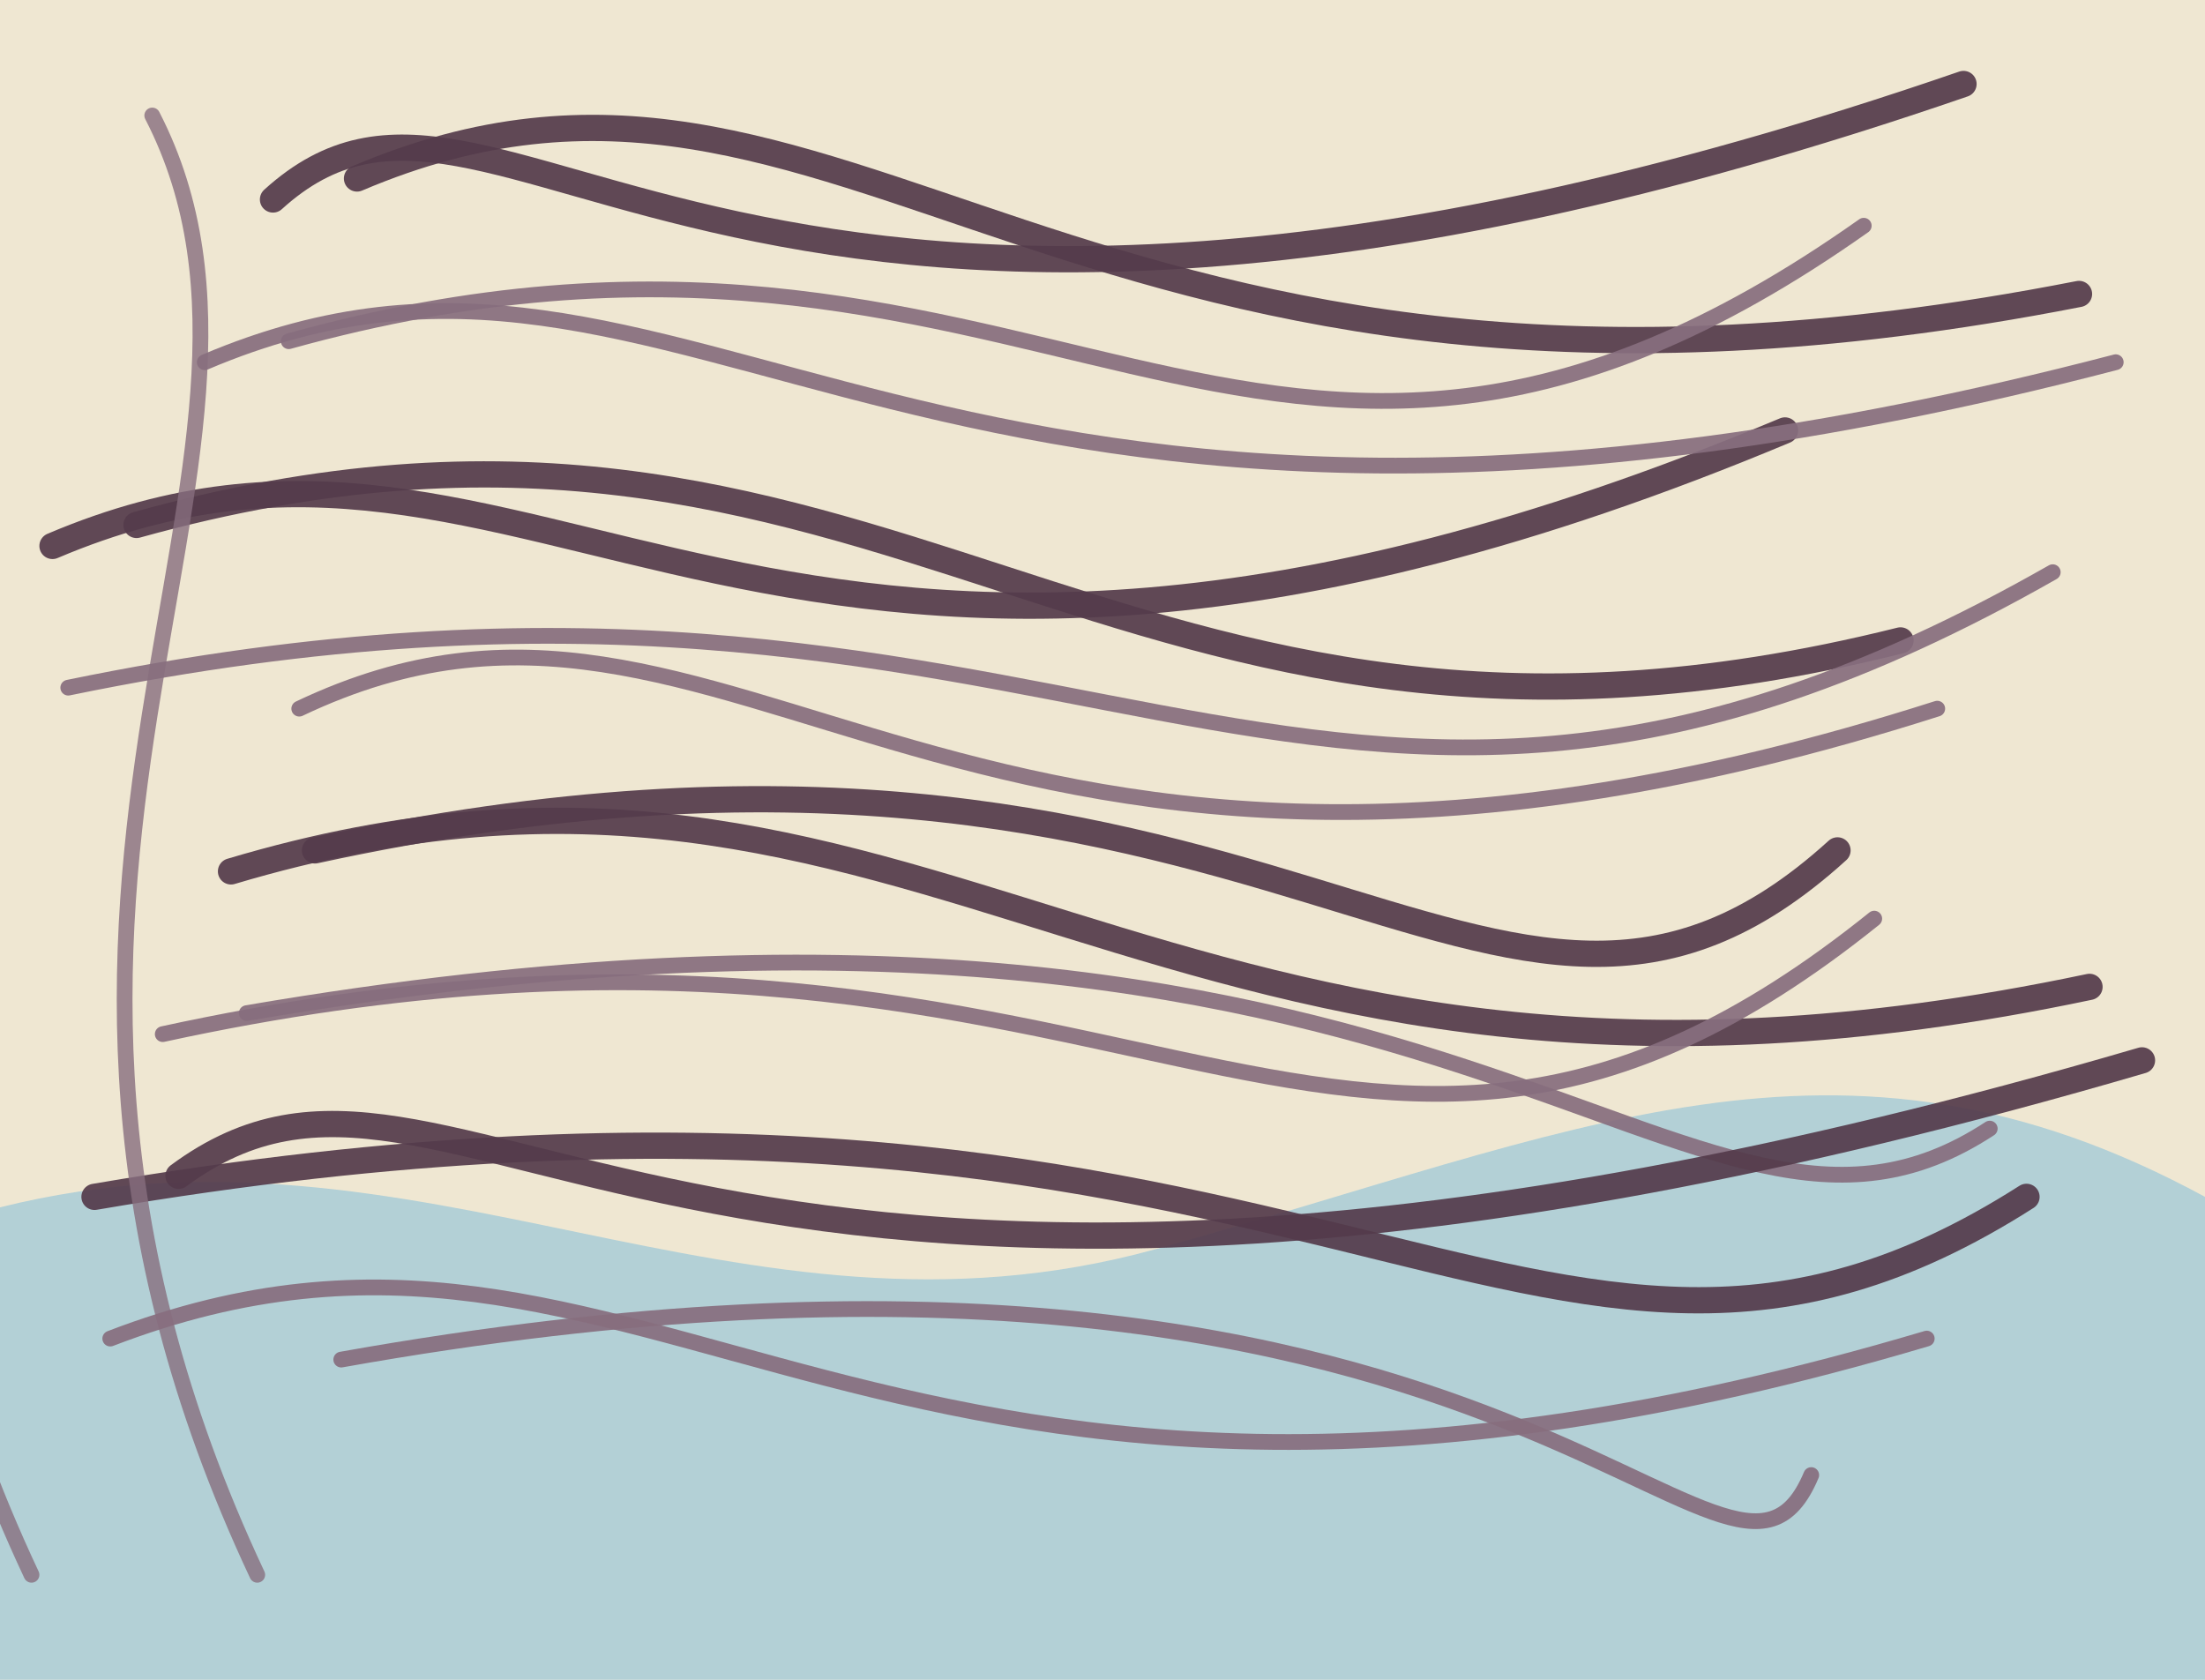
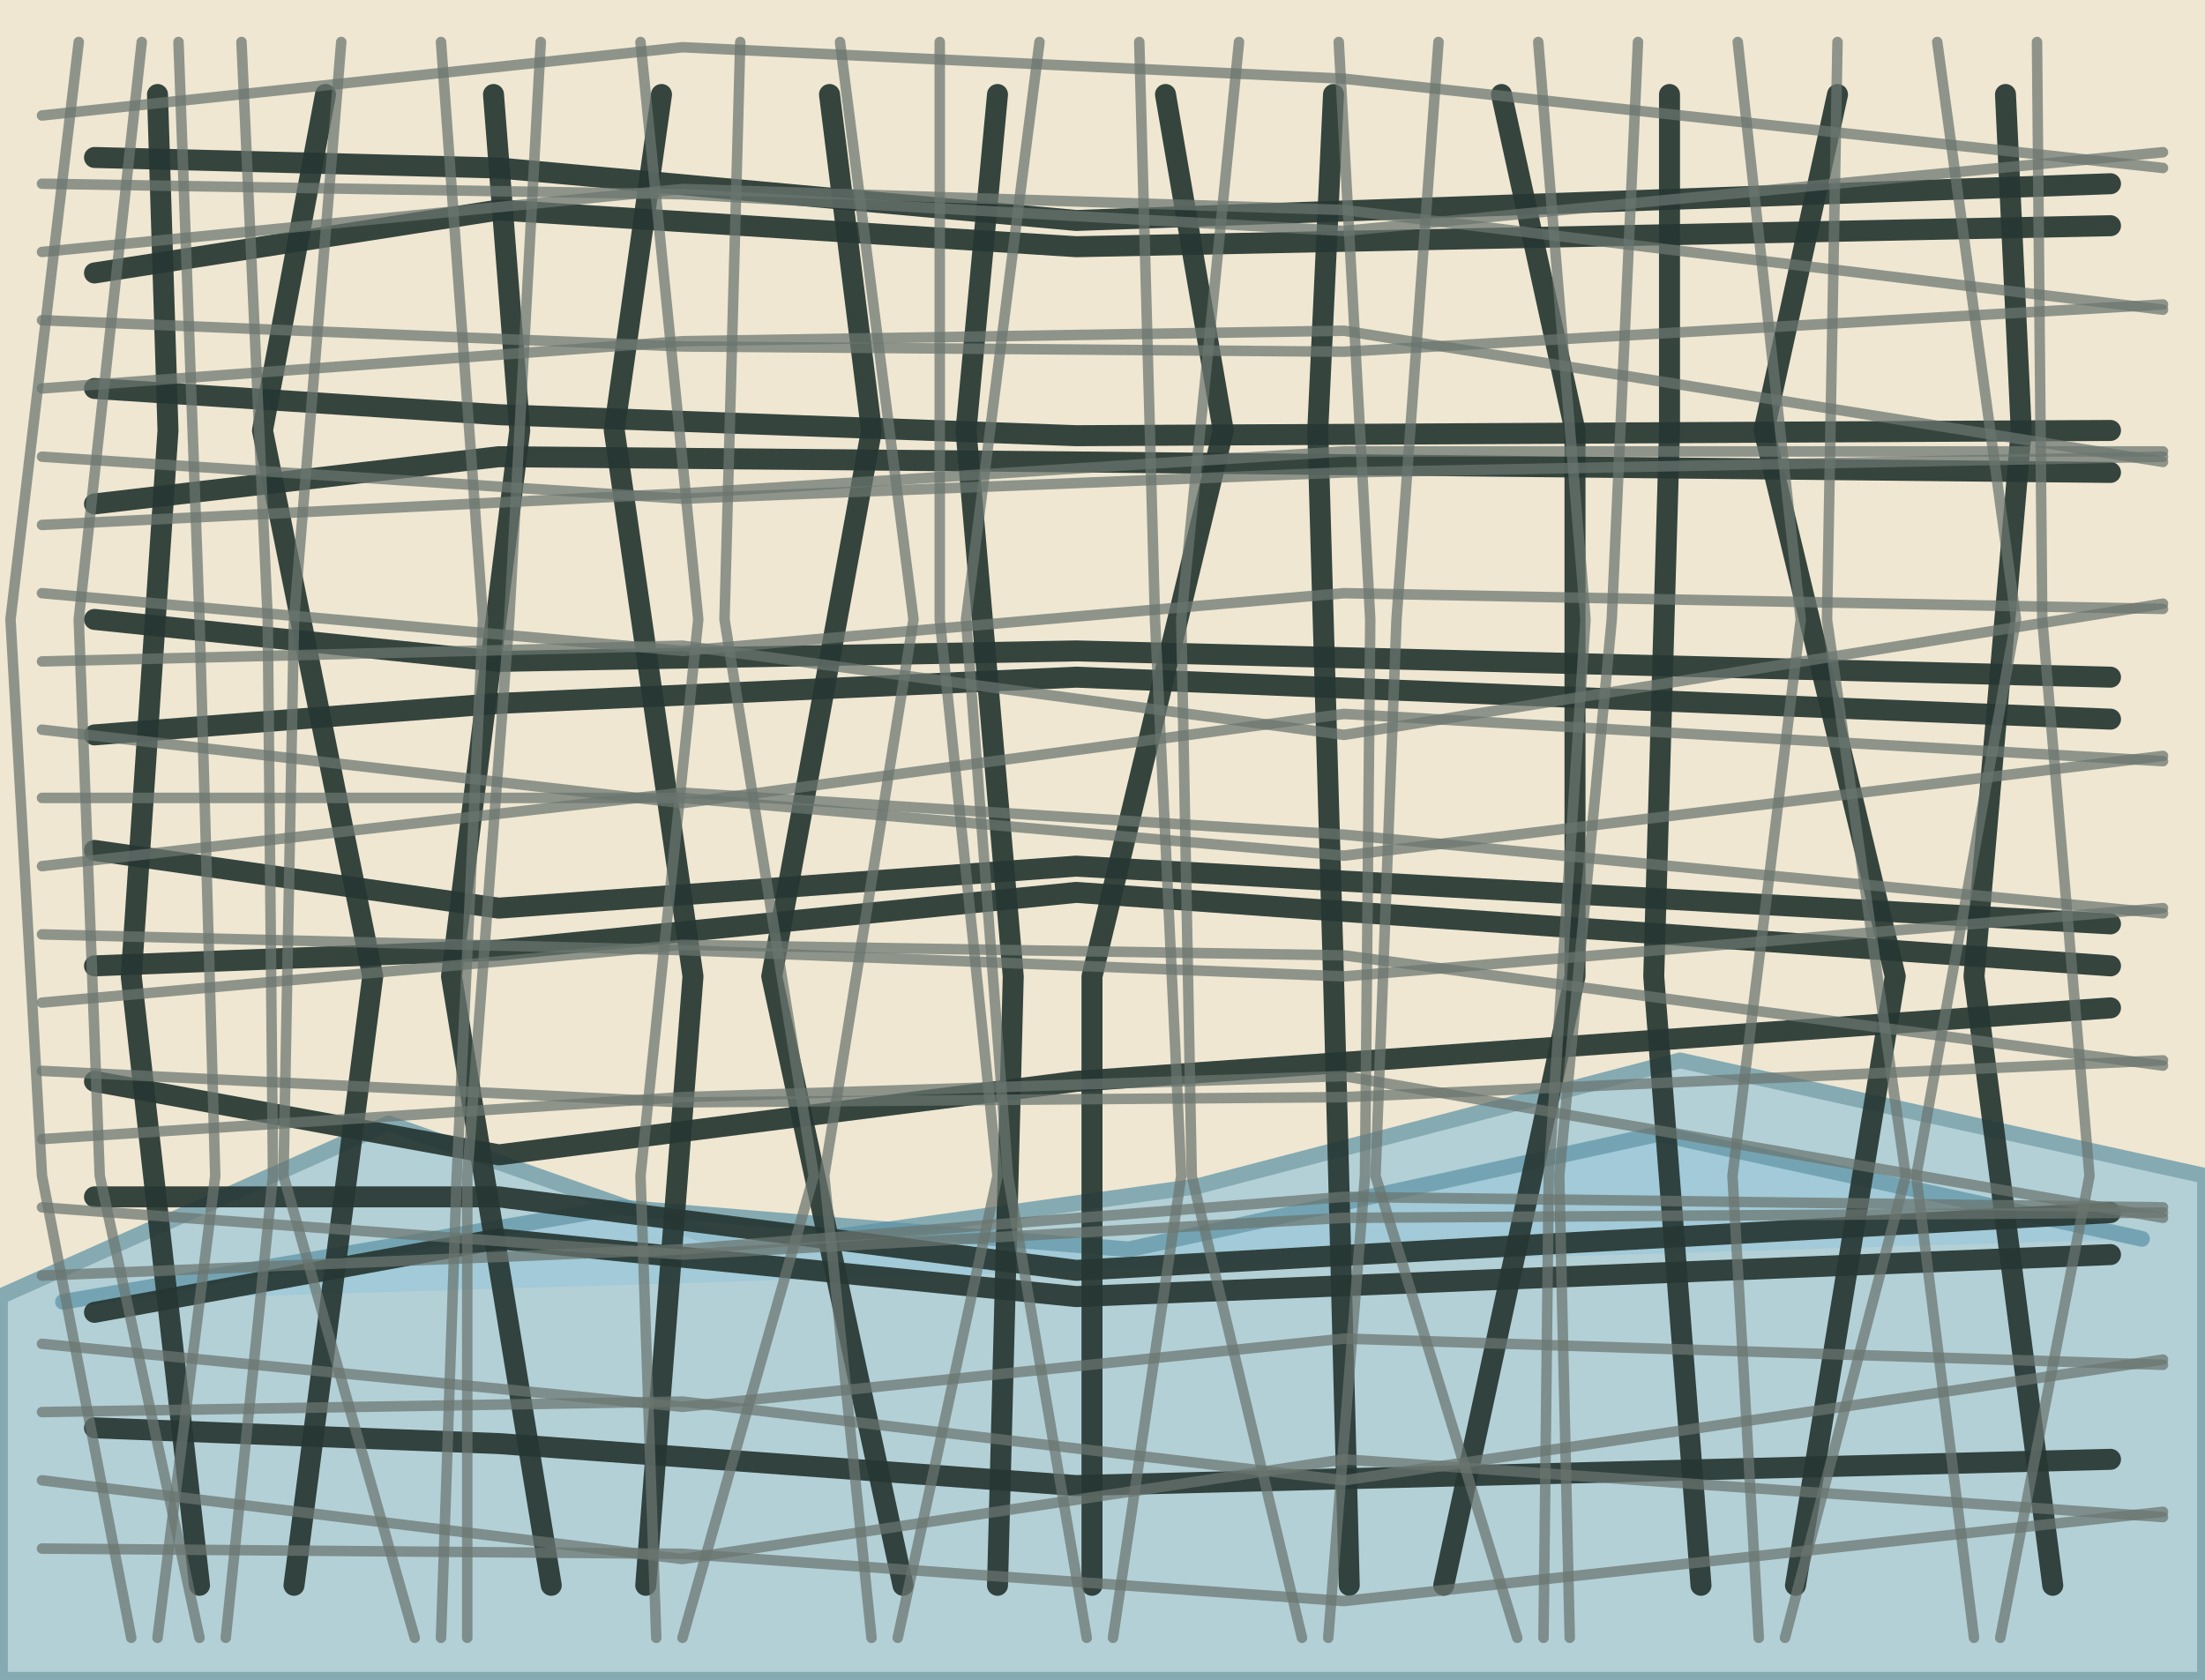
- <svg xmlns="http://www.w3.org/2000/svg" viewBox="0 0 420 320" role="img" aria-label="Unlabeled street grid stage 2">
+ <svg xmlns="http://www.w3.org/2000/svg" viewBox="0 0 420 320" role="img" aria-label="Unlabeled street-grid crop">
  <rect width="420" height="320" fill="#efe7d2" />
-   <path d="M0 230 C80 210 140 260 220 238 S350 190 420 228 L420 320 L0 320 Z" fill="#9bc7d8" opacity="0.72" />
-   <g>
-     <path d="M10 104 C104 64 144 164 340 82" fill="none" stroke="hsl(322 18% 28%)" stroke-width="5" stroke-linecap="round" opacity="0.92" />
-     <path d="M57 135 C141 95 181 195 369 135" fill="none" stroke="hsl(322 10% 48%)" stroke-width="3" stroke-linecap="round" opacity="0.92" />
-     <path d="M44 166 C178 126 218 226 398 188" fill="none" stroke="hsl(322 18% 28%)" stroke-width="5" stroke-linecap="round" opacity="0.92" />
-     <path d="M31 197 C215 157 255 257 357 175" fill="none" stroke="hsl(322 10% 48%)" stroke-width="3" stroke-linecap="round" opacity="0.92" />
-     <path d="M18 228 C252 188 292 288 386 228" fill="none" stroke="hsl(322 18% 28%)" stroke-width="5" stroke-linecap="round" opacity="0.92" />
-     <path d="M65 259 C289 219 329 319 345 281" fill="none" stroke="hsl(322 10% 48%)" stroke-width="3" stroke-linecap="round" opacity="0.92" />
-     <path d="M52 38 C96 -2 136 98 374 16" fill="none" stroke="hsl(322 18% 28%)" stroke-width="5" stroke-linecap="round" opacity="0.92" />
-     <path d="M39 69 C133 29 173 129 403 69" fill="none" stroke="hsl(322 10% 48%)" stroke-width="3" stroke-linecap="round" opacity="0.92" />
-     <path d="M26 100 C170 60 210 160 362 122" fill="none" stroke="hsl(322 18% 28%)" stroke-width="5" stroke-linecap="round" opacity="0.92" />
-     <path d="M13 131 C207 91 247 191 391 109" fill="none" stroke="hsl(322 10% 48%)" stroke-width="3" stroke-linecap="round" opacity="0.92" />
-     <path d="M60 162 C244 122 284 222 350 162" fill="none" stroke="hsl(322 18% 28%)" stroke-width="5" stroke-linecap="round" opacity="0.92" />
-     <path d="M47 193 C281 153 321 253 379 215" fill="none" stroke="hsl(322 10% 48%)" stroke-width="3" stroke-linecap="round" opacity="0.92" />
-     <path d="M34 224 C88 184 128 284 408 202" fill="none" stroke="hsl(322 18% 28%)" stroke-width="5" stroke-linecap="round" opacity="0.92" />
-     <path d="M21 255 C125 215 165 315 367 255" fill="none" stroke="hsl(322 10% 48%)" stroke-width="3" stroke-linecap="round" opacity="0.92" />
-     <path d="M68 34 C162 -6 202 94 396 56" fill="none" stroke="hsl(322 18% 28%)" stroke-width="5" stroke-linecap="round" opacity="0.92" />
-     <path d="M55 65 C199 25 239 125 355 43" fill="none" stroke="hsl(322 10% 48%)" stroke-width="3" stroke-linecap="round" opacity="0.92" />
-     <path d="M-186 22 C-152 88 -228 168 -166 300" fill="none" stroke="hsl(322 10% 48%)" stroke-width="3" stroke-linecap="round" opacity="0.8" />
-     <path d="M-143 22 C-109 88 -185 168 -123 300" fill="none" stroke="hsl(322 10% 48%)" stroke-width="3" stroke-linecap="round" opacity="0.8" />
-     <path d="M-100 22 C-66 88 -142 168 -80 300" fill="none" stroke="hsl(322 10% 48%)" stroke-width="3" stroke-linecap="round" opacity="0.8" />
-     <path d="M-57 22 C-23 88 -99 168 -37 300" fill="none" stroke="hsl(322 10% 48%)" stroke-width="3" stroke-linecap="round" opacity="0.8" />
-     <path d="M-14 22 C20 88 -56 168 6 300" fill="none" stroke="hsl(322 10% 48%)" stroke-width="3" stroke-linecap="round" opacity="0.8" />
-     <path d="M29 22 C63 88 -13 168 49 300" fill="none" stroke="hsl(322 10% 48%)" stroke-width="3" stroke-linecap="round" opacity="0.8" />
-     <path d="M-268 22 C-234 88 -310 168 -248 300" fill="none" stroke="hsl(322 10% 48%)" stroke-width="3" stroke-linecap="round" opacity="0.8" />
-     <path d="M-225 22 C-191 88 -267 168 -205 300" fill="none" stroke="hsl(322 10% 48%)" stroke-width="3" stroke-linecap="round" opacity="0.8" />
-     <path d="M-182 22 C-148 88 -224 168 -162 300" fill="none" stroke="hsl(322 10% 48%)" stroke-width="3" stroke-linecap="round" opacity="0.8" />
-   </g>
+   <path d="M0 247 L74 214 L142 238 L228 226 L320 202 L420 224 L420 320 L0 320 Z" fill="#9bc7d8" stroke="#5c93a6" stroke-width="3" stroke-linecap="round" stroke-linejoin="round" opacity="0.72" />
+   <path d="M12 248 L118 230 L215 238 L316 216 L408 236" fill="#9bc7d8" stroke="#5c93a6" stroke-width="3" stroke-linecap="round" stroke-linejoin="round" opacity="0.72" />
+   <path d="M18 30 L95 32 L205 42 L402 35" fill="none" stroke="#263632" stroke-width="4" stroke-linecap="round" stroke-linejoin="round" opacity="0.92" />
+   <path d="M18 52 L95 40 L205 47 L402 43" fill="none" stroke="#263632" stroke-width="4" stroke-linecap="round" stroke-linejoin="round" opacity="0.92" />
+   <path d="M18 74 L95 79 L205 83 L402 82" fill="none" stroke="#263632" stroke-width="4" stroke-linecap="round" stroke-linejoin="round" opacity="0.92" />
+   <path d="M18 96 L95 87 L205 88 L402 90" fill="none" stroke="#263632" stroke-width="4" stroke-linecap="round" stroke-linejoin="round" opacity="0.92" />
+   <path d="M18 118 L95 126 L205 124 L402 129" fill="none" stroke="#263632" stroke-width="4" stroke-linecap="round" stroke-linejoin="round" opacity="0.92" />
+   <path d="M18 140 L95 134 L205 129 L402 137" fill="none" stroke="#263632" stroke-width="4" stroke-linecap="round" stroke-linejoin="round" opacity="0.92" />
+   <path d="M18 162 L95 173 L205 165 L402 176" fill="none" stroke="#263632" stroke-width="4" stroke-linecap="round" stroke-linejoin="round" opacity="0.92" />
+   <path d="M18 184 L95 181 L205 170 L402 184" fill="none" stroke="#263632" stroke-width="4" stroke-linecap="round" stroke-linejoin="round" opacity="0.92" />
+   <path d="M18 206 L95 220 L205 206 L402 192" fill="none" stroke="#263632" stroke-width="4" stroke-linecap="round" stroke-linejoin="round" opacity="0.92" />
+   <path d="M18 228 L95 228 L205 242 L402 231" fill="none" stroke="#263632" stroke-width="4" stroke-linecap="round" stroke-linejoin="round" opacity="0.92" />
+   <path d="M18 250 L95 236 L205 247 L402 239" fill="none" stroke="#263632" stroke-width="4" stroke-linecap="round" stroke-linejoin="round" opacity="0.92" />
+   <path d="M18 272 L95 275 L205 283 L402 278" fill="none" stroke="#263632" stroke-width="4" stroke-linecap="round" stroke-linejoin="round" opacity="0.92" />
+   <path d="M30 18 L32 82 L25 186 L38 302" fill="none" stroke="#263632" stroke-width="4" stroke-linecap="round" stroke-linejoin="round" opacity="0.92" />
+   <path d="M62 18 L50 82 L71 186 L56 302" fill="none" stroke="#263632" stroke-width="4" stroke-linecap="round" stroke-linejoin="round" opacity="0.92" />
+   <path d="M94 18 L99 82 L86 186 L105 302" fill="none" stroke="#263632" stroke-width="4" stroke-linecap="round" stroke-linejoin="round" opacity="0.92" />
+   <path d="M126 18 L117 82 L132 186 L123 302" fill="none" stroke="#263632" stroke-width="4" stroke-linecap="round" stroke-linejoin="round" opacity="0.92" />
+   <path d="M158 18 L166 82 L147 186 L172 302" fill="none" stroke="#263632" stroke-width="4" stroke-linecap="round" stroke-linejoin="round" opacity="0.92" />
+   <path d="M190 18 L184 82 L193 186 L190 302" fill="none" stroke="#263632" stroke-width="4" stroke-linecap="round" stroke-linejoin="round" opacity="0.92" />
+   <path d="M222 18 L233 82 L208 186 L208 302" fill="none" stroke="#263632" stroke-width="4" stroke-linecap="round" stroke-linejoin="round" opacity="0.92" />
+   <path d="M254 18 L251 82 L254 186 L257 302" fill="none" stroke="#263632" stroke-width="4" stroke-linecap="round" stroke-linejoin="round" opacity="0.92" />
+   <path d="M286 18 L300 82 L300 186 L275 302" fill="none" stroke="#263632" stroke-width="4" stroke-linecap="round" stroke-linejoin="round" opacity="0.92" />
+   <path d="M318 18 L318 82 L315 186 L324 302" fill="none" stroke="#263632" stroke-width="4" stroke-linecap="round" stroke-linejoin="round" opacity="0.92" />
+   <path d="M350 18 L336 82 L361 186 L342 302" fill="none" stroke="#263632" stroke-width="4" stroke-linecap="round" stroke-linejoin="round" opacity="0.92" />
+   <path d="M382 18 L385 82 L376 186 L391 302" fill="none" stroke="#263632" stroke-width="4" stroke-linecap="round" stroke-linejoin="round" opacity="0.92" />
+   <path d="M8 35 L130 37 L256 44 L412 29" fill="none" stroke="#69756f" stroke-width="2" stroke-linecap="round" stroke-linejoin="round" opacity="0.72" />
+   <path d="M8 48 L130 36 L256 40 L412 59" fill="none" stroke="#69756f" stroke-width="2" stroke-linecap="round" stroke-linejoin="round" opacity="0.72" />
+   <path d="M8 61 L130 66 L256 67 L412 58" fill="none" stroke="#69756f" stroke-width="2" stroke-linecap="round" stroke-linejoin="round" opacity="0.72" />
+   <path d="M8 74 L130 65 L256 63 L412 88" fill="none" stroke="#69756f" stroke-width="2" stroke-linecap="round" stroke-linejoin="round" opacity="0.72" />
+   <path d="M8 87 L130 95 L256 90 L412 87" fill="none" stroke="#69756f" stroke-width="2" stroke-linecap="round" stroke-linejoin="round" opacity="0.72" />
+   <path d="M8 100 L130 94 L256 86 L412 86" fill="none" stroke="#69756f" stroke-width="2" stroke-linecap="round" stroke-linejoin="round" opacity="0.72" />
+   <path d="M8 113 L130 124 L256 113 L412 116" fill="none" stroke="#69756f" stroke-width="2" stroke-linecap="round" stroke-linejoin="round" opacity="0.72" />
+   <path d="M8 126 L130 123 L256 140 L412 115" fill="none" stroke="#69756f" stroke-width="2" stroke-linecap="round" stroke-linejoin="round" opacity="0.72" />
+   <path d="M8 139 L130 153 L256 136 L412 145" fill="none" stroke="#69756f" stroke-width="2" stroke-linecap="round" stroke-linejoin="round" opacity="0.72" />
+   <path d="M8 152 L130 152 L256 163 L412 144" fill="none" stroke="#69756f" stroke-width="2" stroke-linecap="round" stroke-linejoin="round" opacity="0.72" />
+   <path d="M8 165 L130 151 L256 159 L412 174" fill="none" stroke="#69756f" stroke-width="2" stroke-linecap="round" stroke-linejoin="round" opacity="0.72" />
+   <path d="M8 178 L130 181 L256 186 L412 173" fill="none" stroke="#69756f" stroke-width="2" stroke-linecap="round" stroke-linejoin="round" opacity="0.72" />
+   <path d="M8 191 L130 180 L256 182 L412 203" fill="none" stroke="#69756f" stroke-width="2" stroke-linecap="round" stroke-linejoin="round" opacity="0.72" />
+   <path d="M8 204 L130 210 L256 209 L412 202" fill="none" stroke="#69756f" stroke-width="2" stroke-linecap="round" stroke-linejoin="round" opacity="0.72" />
+   <path d="M8 217 L130 209 L256 205 L412 232" fill="none" stroke="#69756f" stroke-width="2" stroke-linecap="round" stroke-linejoin="round" opacity="0.72" />
+   <path d="M8 230 L130 239 L256 232 L412 231" fill="none" stroke="#69756f" stroke-width="2" stroke-linecap="round" stroke-linejoin="round" opacity="0.72" />
+   <path d="M8 243 L130 238 L256 228 L412 230" fill="none" stroke="#69756f" stroke-width="2" stroke-linecap="round" stroke-linejoin="round" opacity="0.72" />
+   <path d="M8 256 L130 268 L256 255 L412 260" fill="none" stroke="#69756f" stroke-width="2" stroke-linecap="round" stroke-linejoin="round" opacity="0.72" />
+   <path d="M8 269 L130 267 L256 282 L412 259" fill="none" stroke="#69756f" stroke-width="2" stroke-linecap="round" stroke-linejoin="round" opacity="0.72" />
+   <path d="M8 282 L130 297 L256 278 L412 289" fill="none" stroke="#69756f" stroke-width="2" stroke-linecap="round" stroke-linejoin="round" opacity="0.72" />
+   <path d="M8 295 L130 296 L256 305 L412 288" fill="none" stroke="#69756f" stroke-width="2" stroke-linecap="round" stroke-linejoin="round" opacity="0.72" />
+   <path d="M8 22 L130 9 L256 15 L412 32" fill="none" stroke="#69756f" stroke-width="2" stroke-linecap="round" stroke-linejoin="round" opacity="0.72" />
+   <path d="M27 8 L15 118 L19 224 L38 312" fill="none" stroke="#69756f" stroke-width="2" stroke-linecap="round" stroke-linejoin="round" opacity="0.72" />
+   <path d="M46 8 L51 118 L52 224 L43 312" fill="none" stroke="#69756f" stroke-width="2" stroke-linecap="round" stroke-linejoin="round" opacity="0.72" />
+   <path d="M65 8 L56 118 L54 224 L79 312" fill="none" stroke="#69756f" stroke-width="2" stroke-linecap="round" stroke-linejoin="round" opacity="0.72" />
+   <path d="M84 8 L92 118 L87 224 L84 312" fill="none" stroke="#69756f" stroke-width="2" stroke-linecap="round" stroke-linejoin="round" opacity="0.72" />
+   <path d="M103 8 L97 118 L89 224 L89 312" fill="none" stroke="#69756f" stroke-width="2" stroke-linecap="round" stroke-linejoin="round" opacity="0.72" />
+   <path d="M122 8 L133 118 L122 224 L125 312" fill="none" stroke="#69756f" stroke-width="2" stroke-linecap="round" stroke-linejoin="round" opacity="0.72" />
+   <path d="M141 8 L138 118 L155 224 L130 312" fill="none" stroke="#69756f" stroke-width="2" stroke-linecap="round" stroke-linejoin="round" opacity="0.72" />
+   <path d="M160 8 L174 118 L157 224 L166 312" fill="none" stroke="#69756f" stroke-width="2" stroke-linecap="round" stroke-linejoin="round" opacity="0.72" />
+   <path d="M179 8 L179 118 L190 224 L171 312" fill="none" stroke="#69756f" stroke-width="2" stroke-linecap="round" stroke-linejoin="round" opacity="0.72" />
+   <path d="M198 8 L184 118 L192 224 L207 312" fill="none" stroke="#69756f" stroke-width="2" stroke-linecap="round" stroke-linejoin="round" opacity="0.72" />
+   <path d="M217 8 L220 118 L225 224 L212 312" fill="none" stroke="#69756f" stroke-width="2" stroke-linecap="round" stroke-linejoin="round" opacity="0.72" />
+   <path d="M236 8 L225 118 L227 224 L248 312" fill="none" stroke="#69756f" stroke-width="2" stroke-linecap="round" stroke-linejoin="round" opacity="0.72" />
+   <path d="M255 8 L261 118 L260 224 L253 312" fill="none" stroke="#69756f" stroke-width="2" stroke-linecap="round" stroke-linejoin="round" opacity="0.72" />
+   <path d="M274 8 L266 118 L262 224 L289 312" fill="none" stroke="#69756f" stroke-width="2" stroke-linecap="round" stroke-linejoin="round" opacity="0.72" />
+   <path d="M293 8 L302 118 L295 224 L294 312" fill="none" stroke="#69756f" stroke-width="2" stroke-linecap="round" stroke-linejoin="round" opacity="0.72" />
+   <path d="M312 8 L307 118 L297 224 L299 312" fill="none" stroke="#69756f" stroke-width="2" stroke-linecap="round" stroke-linejoin="round" opacity="0.72" />
+   <path d="M331 8 L343 118 L330 224 L335 312" fill="none" stroke="#69756f" stroke-width="2" stroke-linecap="round" stroke-linejoin="round" opacity="0.72" />
+   <path d="M350 8 L348 118 L363 224 L340 312" fill="none" stroke="#69756f" stroke-width="2" stroke-linecap="round" stroke-linejoin="round" opacity="0.72" />
+   <path d="M369 8 L384 118 L365 224 L376 312" fill="none" stroke="#69756f" stroke-width="2" stroke-linecap="round" stroke-linejoin="round" opacity="0.72" />
+   <path d="M388 8 L389 118 L398 224 L381 312" fill="none" stroke="#69756f" stroke-width="2" stroke-linecap="round" stroke-linejoin="round" opacity="0.72" />
+   <path d="M15 8 L2 118 L8 224 L25 312" fill="none" stroke="#69756f" stroke-width="2" stroke-linecap="round" stroke-linejoin="round" opacity="0.72" />
+   <path d="M34 8 L38 118 L41 224 L30 312" fill="none" stroke="#69756f" stroke-width="2" stroke-linecap="round" stroke-linejoin="round" opacity="0.72" />
</svg>
